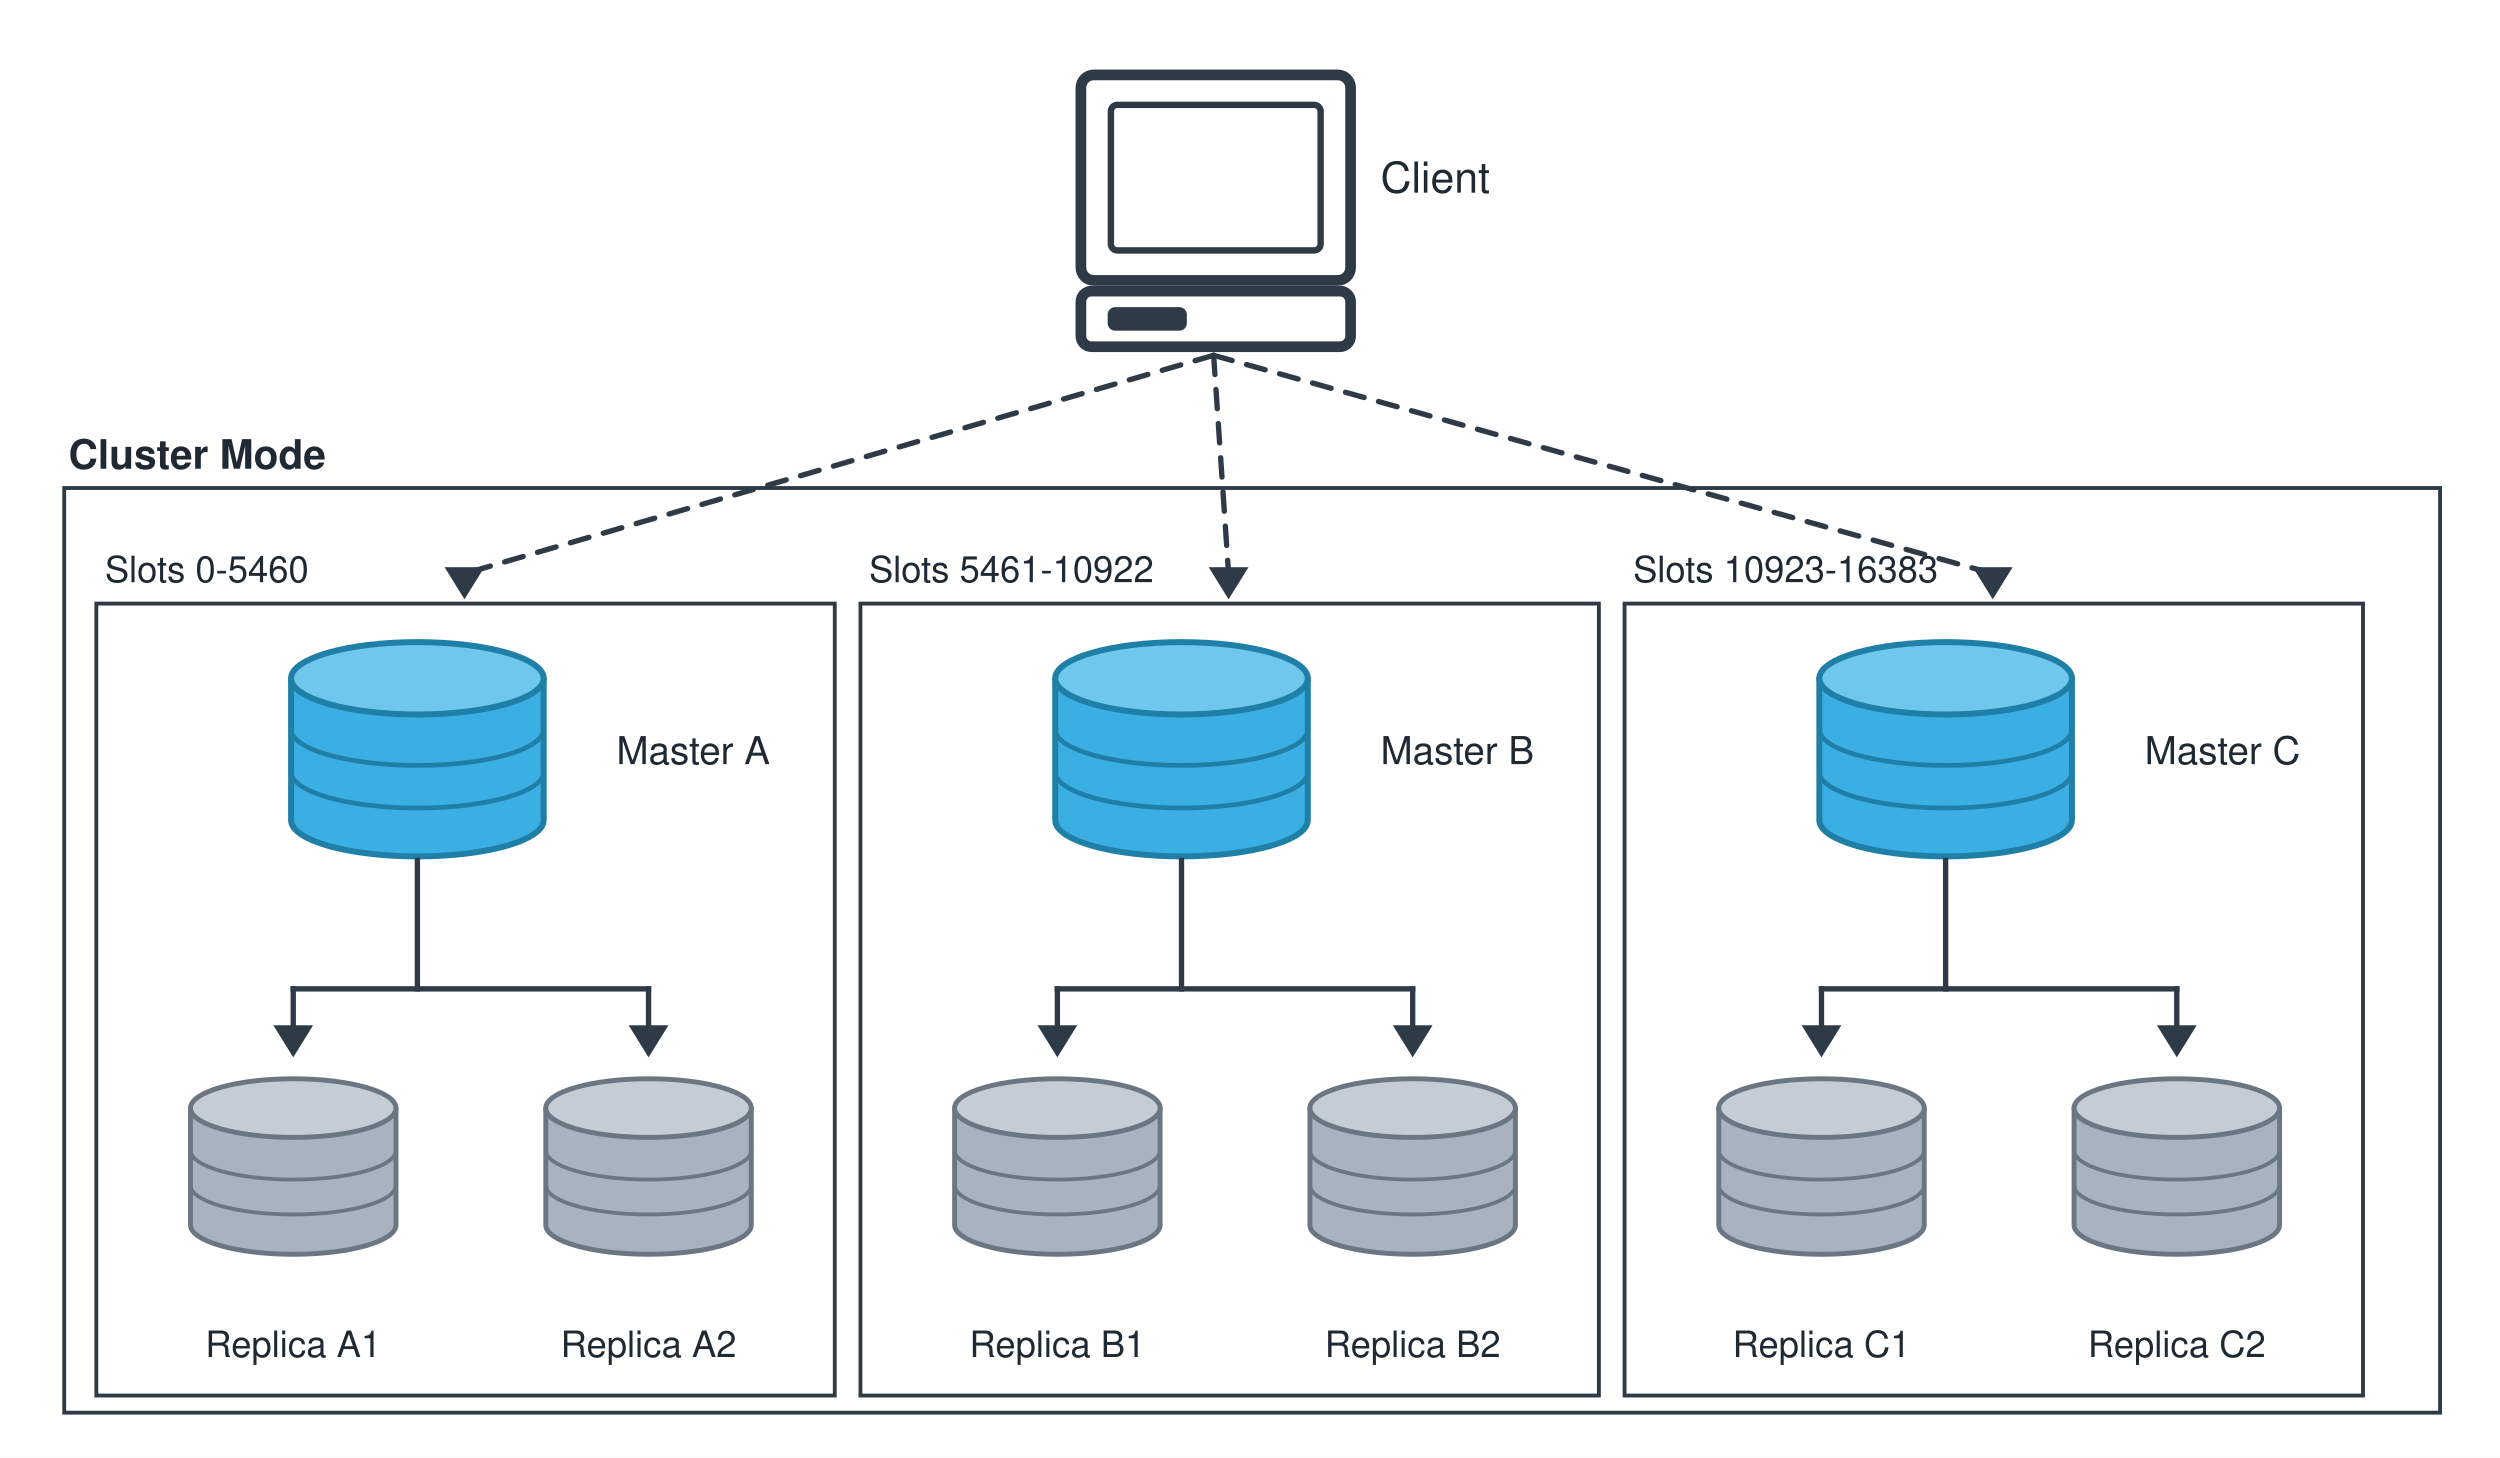
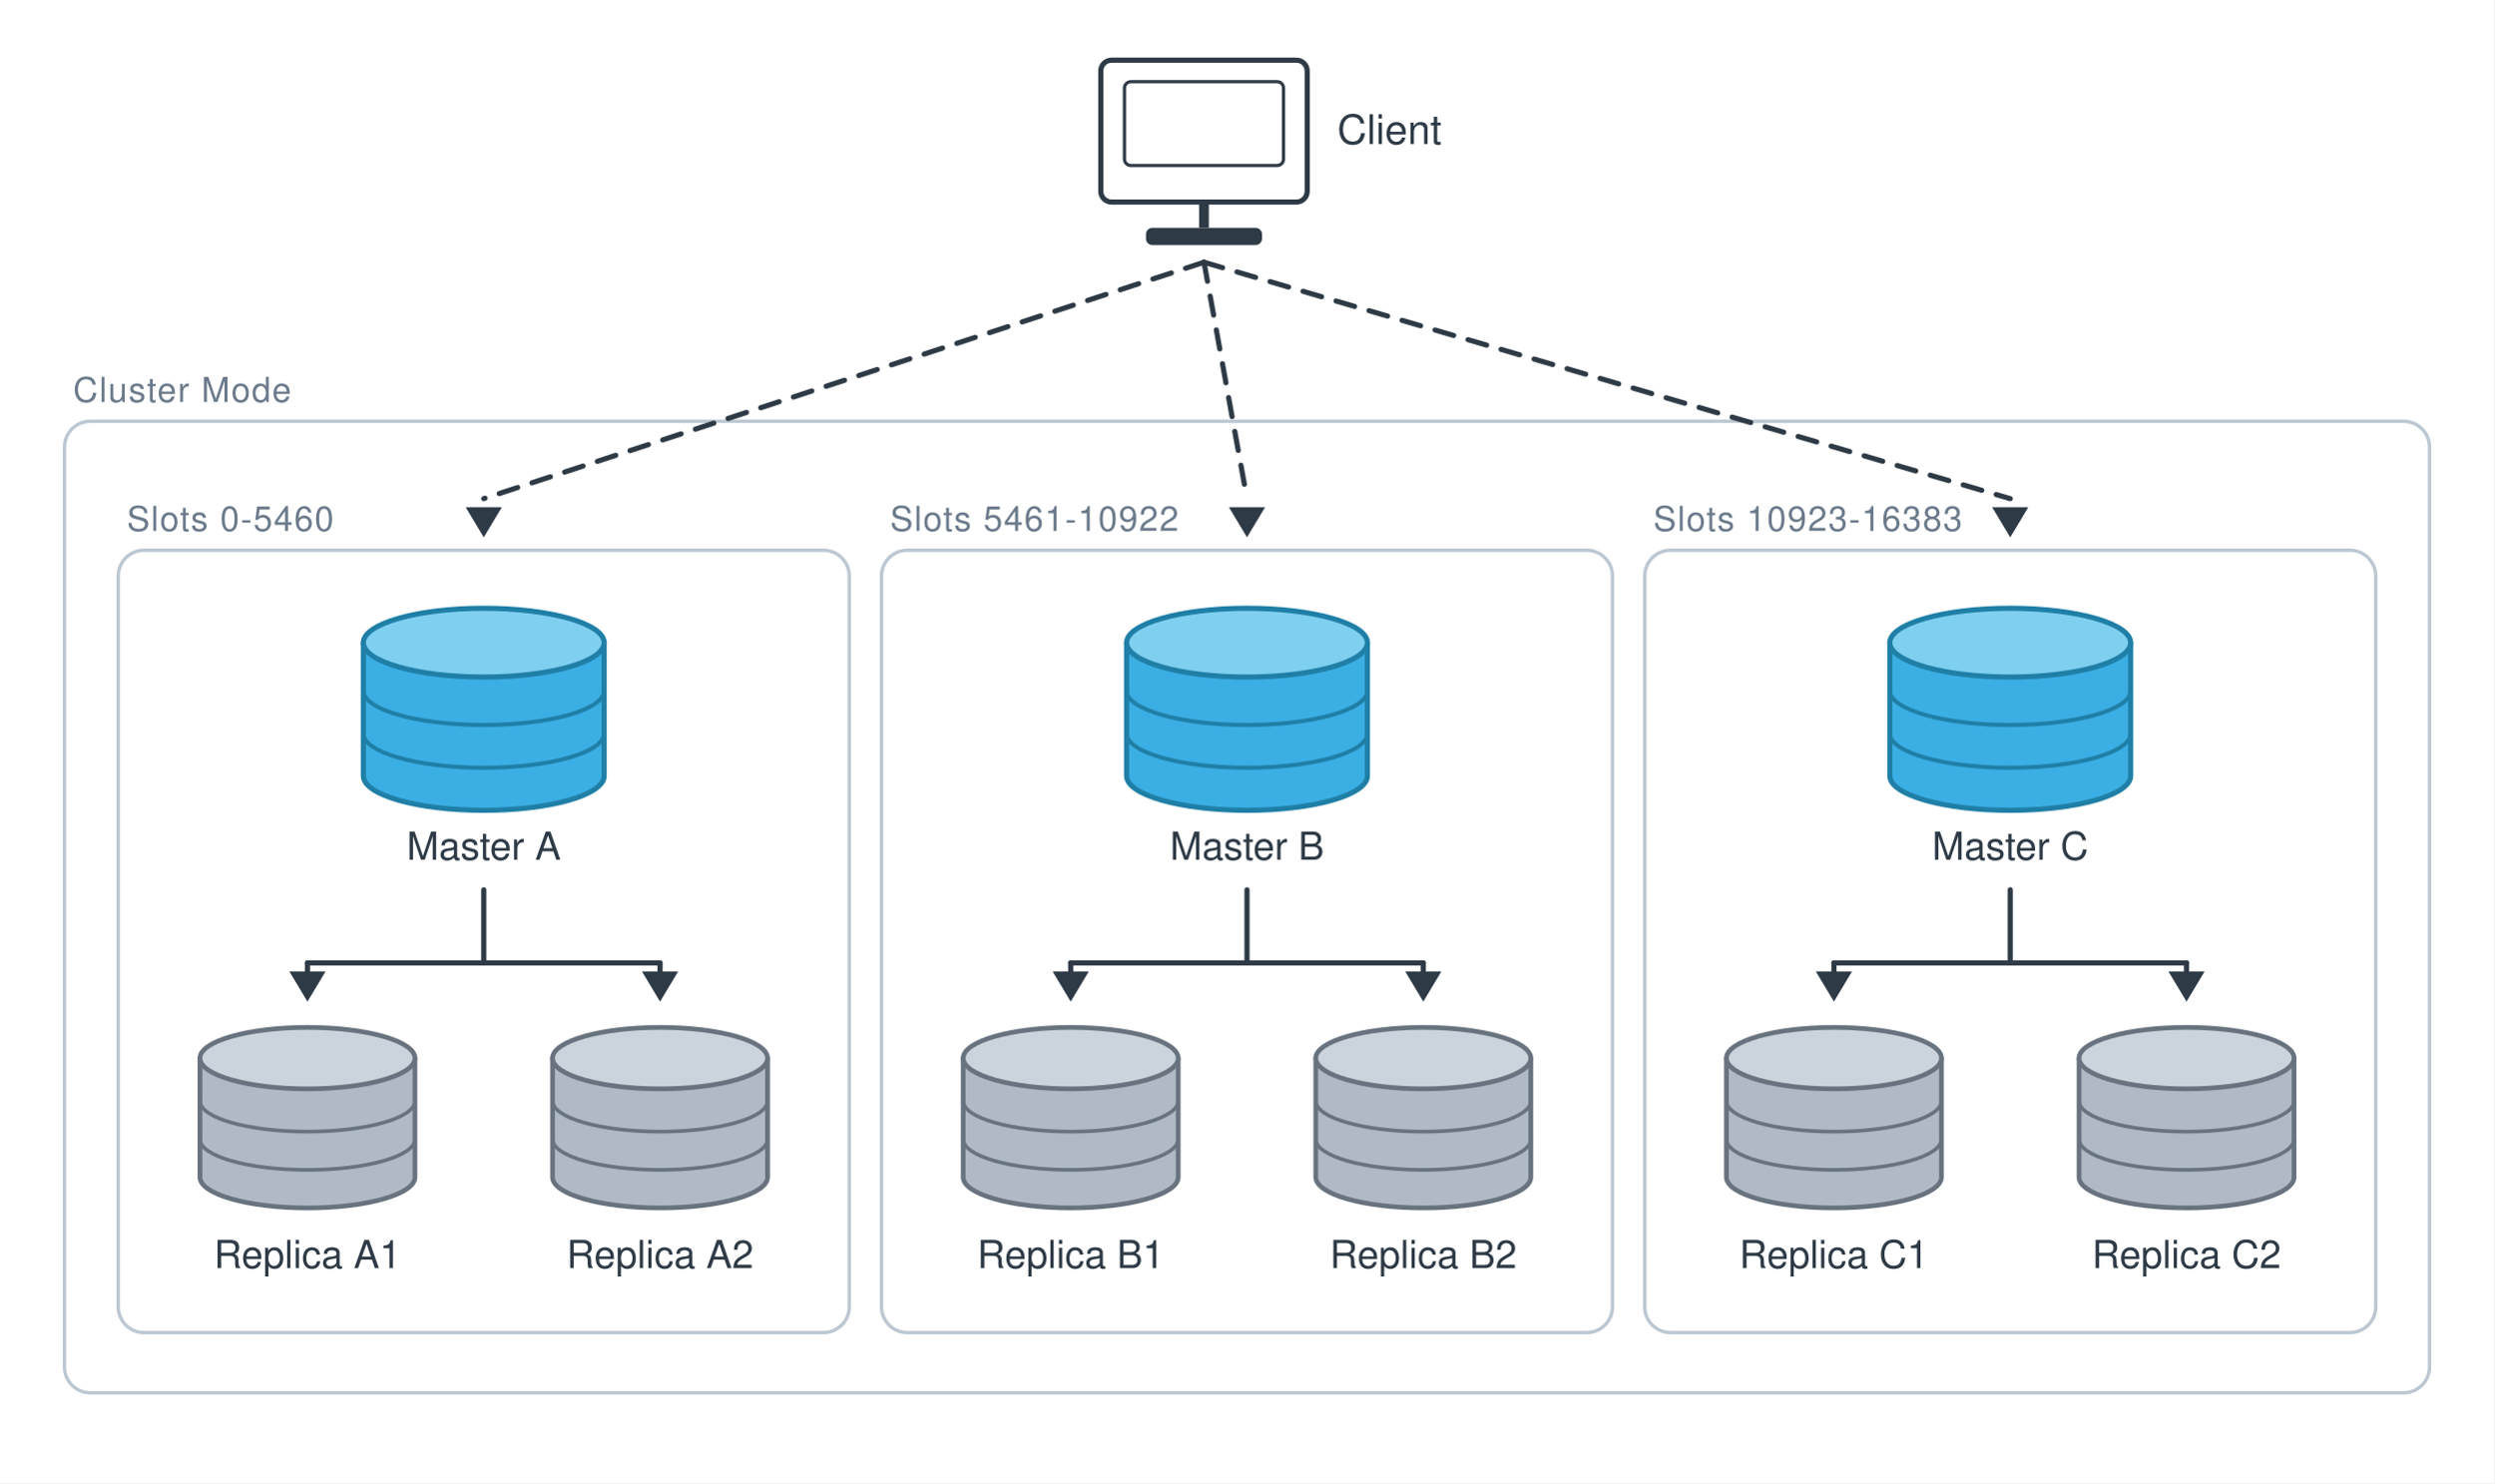
- <svg xmlns="http://www.w3.org/2000/svg" width="1168" height="681" viewBox="0 0 1168 681">
-   <rect width="1168" height="681" fill="#FFFFFF" />
-   <rect x="505.0" y="35.0" width="126.0" height="96.0" rx="6.0" fill="#FFFFFF" stroke="#2E3A46" stroke-width="5.0" />
-   <rect x="519.0" y="49.0" width="98.0" height="68.0" rx="3.0" fill="#FFFFFF" stroke="#2E3A46" stroke-width="3.0" />
-   <rect x="505.0" y="136.0" width="126.0" height="26.0" rx="5.0" fill="#FFFFFF" stroke="#2E3A46" stroke-width="5.0" />
-   <rect x="519.0" y="145.0" width="34.0" height="8.0" rx="2.0" fill="#2E3A46" stroke="#2E3A46" stroke-width="3.0" />
-   <text x="645.0" y="90.0" font-family="Helvetica, Arial, sans-serif" font-size="20.0" fill="#1F2933" text-anchor="start" font-weight="normal">Client</text>
-   <text x="32.0" y="219.0" font-family="Helvetica, Arial, sans-serif" font-size="19.0" fill="#1F2933" text-anchor="start" font-weight="bold">Cluster Mode</text>
-   <rect x="30.0" y="228.0" width="1110.0" height="432.0" rx="0.0" fill="#FFFFFF" stroke="#2E3A46" stroke-width="1.8" />
-   <text x="49.0" y="272.0" font-family="Helvetica, Arial, sans-serif" font-size="17.0" fill="#1F2933" text-anchor="start" font-weight="normal">Slots 0-5460</text>
-   <rect x="45.0" y="282.0" width="345.0" height="370.0" rx="0.0" fill="#FFFFFF" stroke="#2E3A46" stroke-width="1.8" />
-   <path d="M 567,166 L 217.0,268" fill="none" stroke="#2E3A46" stroke-width="2.5" stroke-linejoin="round" stroke-linecap="round" stroke-dasharray="9 7" />
-   <polygon points="217.0,280.0 207.7,265.0 226.3,265.0" fill="#2E3A46" />
-   <path d="M 136.0,316.9 v 66.3 a 59.0,16.9 0 0 0 118.0,0 v -66.3 z" fill="#3BAEE4" stroke="#1F7FA6" stroke-width="2.8" stroke-linejoin="round" stroke-linecap="round" />
-   <ellipse cx="195.0" cy="316.9" rx="59.0" ry="16.9" fill="#6FC7EE" stroke="#1F7FA6" stroke-width="2.8" />
-   <path d="M 136.0,340.7 a 59.0,16.9 0 0 0 118.0,0" fill="none" stroke="#1F7FA6" stroke-width="2.2" stroke-linejoin="round" stroke-linecap="round" />
-   <path d="M 136.0,360.6 a 59.0,16.9 0 0 0 118.0,0" fill="none" stroke="#1F7FA6" stroke-width="2.2" stroke-linejoin="round" stroke-linecap="round" />
-   <text x="288.0" y="357.0" font-family="Helvetica, Arial, sans-serif" font-size="18.0" fill="#1F2933" text-anchor="start" font-weight="normal">Master A</text>
-   <line x1="195.0" y1="402.0" x2="195.0" y2="462.0" stroke="#2E3A46" stroke-width="2.5" stroke-linecap="square" />
-   <line x1="137.0" y1="462.0" x2="303.0" y2="462.0" stroke="#2E3A46" stroke-width="2.5" stroke-linecap="square" />
-   <line x1="137.0" y1="462.0" x2="137.0" y2="484.0" stroke="#2E3A46" stroke-width="2.5" stroke-linecap="square" />
-   <polygon points="137.0,494.0 127.7,479.0 146.3,479.0" fill="#2E3A46" />
-   <path d="M 89.0,517.7 v 54.6 a 48.0,13.7 0 0 0 96.0,0 v -54.6 z" fill="#A8B3BF" stroke="#6B7683" stroke-width="2.3" stroke-linejoin="round" stroke-linecap="round" />
-   <ellipse cx="137.0" cy="517.7" rx="48.0" ry="13.7" fill="#C4CDD6" stroke="#6B7683" stroke-width="2.3" />
-   <path d="M 89.0,537.4 a 48.0,13.7 0 0 0 96.0,0" fill="none" stroke="#6B7683" stroke-width="1.8" stroke-linejoin="round" stroke-linecap="round" />
-   <path d="M 89.0,553.7 a 48.0,13.7 0 0 0 96.0,0" fill="none" stroke="#6B7683" stroke-width="1.8" stroke-linejoin="round" stroke-linecap="round" />
-   <line x1="303.0" y1="462.0" x2="303.0" y2="484.0" stroke="#2E3A46" stroke-width="2.5" stroke-linecap="square" />
-   <polygon points="303.0,494.0 293.7,479.0 312.3,479.0" fill="#2E3A46" />
-   <path d="M 255.0,517.7 v 54.6 a 48.0,13.7 0 0 0 96.0,0 v -54.6 z" fill="#A8B3BF" stroke="#6B7683" stroke-width="2.3" stroke-linejoin="round" stroke-linecap="round" />
-   <ellipse cx="303.0" cy="517.7" rx="48.0" ry="13.7" fill="#C4CDD6" stroke="#6B7683" stroke-width="2.3" />
-   <path d="M 255.0,537.4 a 48.0,13.7 0 0 0 96.0,0" fill="none" stroke="#6B7683" stroke-width="1.8" stroke-linejoin="round" stroke-linecap="round" />
-   <path d="M 255.0,553.7 a 48.0,13.7 0 0 0 96.0,0" fill="none" stroke="#6B7683" stroke-width="1.8" stroke-linejoin="round" stroke-linecap="round" />
-   <text x="137.0" y="634.0" font-family="Helvetica, Arial, sans-serif" font-size="17.0" fill="#1F2933" text-anchor="middle" font-weight="normal">Replica A1</text>
-   <text x="303.0" y="634.0" font-family="Helvetica, Arial, sans-serif" font-size="17.0" fill="#1F2933" text-anchor="middle" font-weight="normal">Replica A2</text>
-   <text x="406.0" y="272.0" font-family="Helvetica, Arial, sans-serif" font-size="17.0" fill="#1F2933" text-anchor="start" font-weight="normal">Slots 5461-10922</text>
-   <rect x="402.0" y="282.0" width="345.0" height="370.0" rx="0.0" fill="#FFFFFF" stroke="#2E3A46" stroke-width="1.8" />
-   <path d="M 567,166 L 574.0,268" fill="none" stroke="#2E3A46" stroke-width="2.5" stroke-linejoin="round" stroke-linecap="round" stroke-dasharray="9 7" />
-   <polygon points="574.0,280.0 564.7,265.0 583.3,265.0" fill="#2E3A46" />
-   <path d="M 493.0,316.9 v 66.3 a 59.0,16.9 0 0 0 118.0,0 v -66.3 z" fill="#3BAEE4" stroke="#1F7FA6" stroke-width="2.8" stroke-linejoin="round" stroke-linecap="round" />
-   <ellipse cx="552.0" cy="316.9" rx="59.0" ry="16.9" fill="#6FC7EE" stroke="#1F7FA6" stroke-width="2.8" />
-   <path d="M 493.0,340.7 a 59.0,16.9 0 0 0 118.0,0" fill="none" stroke="#1F7FA6" stroke-width="2.2" stroke-linejoin="round" stroke-linecap="round" />
-   <path d="M 493.0,360.6 a 59.0,16.9 0 0 0 118.0,0" fill="none" stroke="#1F7FA6" stroke-width="2.2" stroke-linejoin="round" stroke-linecap="round" />
-   <text x="645.0" y="357.0" font-family="Helvetica, Arial, sans-serif" font-size="18.0" fill="#1F2933" text-anchor="start" font-weight="normal">Master B</text>
-   <line x1="552.0" y1="402.0" x2="552.0" y2="462.0" stroke="#2E3A46" stroke-width="2.5" stroke-linecap="square" />
-   <line x1="494.0" y1="462.0" x2="660.0" y2="462.0" stroke="#2E3A46" stroke-width="2.5" stroke-linecap="square" />
-   <line x1="494.0" y1="462.0" x2="494.0" y2="484.0" stroke="#2E3A46" stroke-width="2.5" stroke-linecap="square" />
-   <polygon points="494.0,494.0 484.7,479.0 503.3,479.0" fill="#2E3A46" />
-   <path d="M 446.0,517.7 v 54.6 a 48.0,13.7 0 0 0 96.0,0 v -54.6 z" fill="#A8B3BF" stroke="#6B7683" stroke-width="2.3" stroke-linejoin="round" stroke-linecap="round" />
-   <ellipse cx="494.0" cy="517.7" rx="48.0" ry="13.7" fill="#C4CDD6" stroke="#6B7683" stroke-width="2.3" />
-   <path d="M 446.0,537.4 a 48.0,13.7 0 0 0 96.0,0" fill="none" stroke="#6B7683" stroke-width="1.8" stroke-linejoin="round" stroke-linecap="round" />
-   <path d="M 446.0,553.7 a 48.0,13.7 0 0 0 96.0,0" fill="none" stroke="#6B7683" stroke-width="1.8" stroke-linejoin="round" stroke-linecap="round" />
-   <line x1="660.0" y1="462.0" x2="660.0" y2="484.0" stroke="#2E3A46" stroke-width="2.5" stroke-linecap="square" />
-   <polygon points="660.0,494.0 650.7,479.0 669.3,479.0" fill="#2E3A46" />
-   <path d="M 612.0,517.7 v 54.6 a 48.0,13.7 0 0 0 96.0,0 v -54.6 z" fill="#A8B3BF" stroke="#6B7683" stroke-width="2.3" stroke-linejoin="round" stroke-linecap="round" />
-   <ellipse cx="660.0" cy="517.7" rx="48.0" ry="13.7" fill="#C4CDD6" stroke="#6B7683" stroke-width="2.3" />
-   <path d="M 612.0,537.4 a 48.0,13.7 0 0 0 96.0,0" fill="none" stroke="#6B7683" stroke-width="1.8" stroke-linejoin="round" stroke-linecap="round" />
-   <path d="M 612.0,553.7 a 48.0,13.7 0 0 0 96.0,0" fill="none" stroke="#6B7683" stroke-width="1.8" stroke-linejoin="round" stroke-linecap="round" />
-   <text x="494.0" y="634.0" font-family="Helvetica, Arial, sans-serif" font-size="17.0" fill="#1F2933" text-anchor="middle" font-weight="normal">Replica B1</text>
-   <text x="660.0" y="634.0" font-family="Helvetica, Arial, sans-serif" font-size="17.0" fill="#1F2933" text-anchor="middle" font-weight="normal">Replica B2</text>
-   <text x="763.0" y="272.0" font-family="Helvetica, Arial, sans-serif" font-size="17.0" fill="#1F2933" text-anchor="start" font-weight="normal">Slots 10923-16383</text>
-   <rect x="759.0" y="282.0" width="345.0" height="370.0" rx="0.0" fill="#FFFFFF" stroke="#2E3A46" stroke-width="1.8" />
-   <path d="M 567,166 L 931.0,268" fill="none" stroke="#2E3A46" stroke-width="2.5" stroke-linejoin="round" stroke-linecap="round" stroke-dasharray="9 7" />
-   <polygon points="931.0,280.0 921.7,265.0 940.3,265.0" fill="#2E3A46" />
-   <path d="M 850.0,316.9 v 66.3 a 59.0,16.9 0 0 0 118.0,0 v -66.3 z" fill="#3BAEE4" stroke="#1F7FA6" stroke-width="2.8" stroke-linejoin="round" stroke-linecap="round" />
-   <ellipse cx="909.0" cy="316.9" rx="59.0" ry="16.9" fill="#6FC7EE" stroke="#1F7FA6" stroke-width="2.8" />
-   <path d="M 850.0,340.7 a 59.0,16.9 0 0 0 118.0,0" fill="none" stroke="#1F7FA6" stroke-width="2.2" stroke-linejoin="round" stroke-linecap="round" />
-   <path d="M 850.0,360.6 a 59.0,16.9 0 0 0 118.0,0" fill="none" stroke="#1F7FA6" stroke-width="2.2" stroke-linejoin="round" stroke-linecap="round" />
-   <text x="1002.0" y="357.0" font-family="Helvetica, Arial, sans-serif" font-size="18.0" fill="#1F2933" text-anchor="start" font-weight="normal">Master C</text>
-   <line x1="909.0" y1="402.0" x2="909.0" y2="462.0" stroke="#2E3A46" stroke-width="2.5" stroke-linecap="square" />
-   <line x1="851.0" y1="462.0" x2="1017.0" y2="462.0" stroke="#2E3A46" stroke-width="2.5" stroke-linecap="square" />
-   <line x1="851.0" y1="462.0" x2="851.0" y2="484.0" stroke="#2E3A46" stroke-width="2.5" stroke-linecap="square" />
-   <polygon points="851.0,494.0 841.7,479.0 860.3,479.0" fill="#2E3A46" />
-   <path d="M 803.0,517.7 v 54.6 a 48.0,13.7 0 0 0 96.0,0 v -54.6 z" fill="#A8B3BF" stroke="#6B7683" stroke-width="2.3" stroke-linejoin="round" stroke-linecap="round" />
-   <ellipse cx="851.0" cy="517.7" rx="48.0" ry="13.7" fill="#C4CDD6" stroke="#6B7683" stroke-width="2.3" />
-   <path d="M 803.0,537.4 a 48.0,13.7 0 0 0 96.0,0" fill="none" stroke="#6B7683" stroke-width="1.8" stroke-linejoin="round" stroke-linecap="round" />
-   <path d="M 803.0,553.7 a 48.0,13.7 0 0 0 96.0,0" fill="none" stroke="#6B7683" stroke-width="1.8" stroke-linejoin="round" stroke-linecap="round" />
-   <line x1="1017.0" y1="462.0" x2="1017.0" y2="484.0" stroke="#2E3A46" stroke-width="2.5" stroke-linecap="square" />
-   <polygon points="1017.0,494.0 1007.7,479.0 1026.3,479.0" fill="#2E3A46" />
-   <path d="M 969.0,517.7 v 54.6 a 48.0,13.7 0 0 0 96.0,0 v -54.6 z" fill="#A8B3BF" stroke="#6B7683" stroke-width="2.3" stroke-linejoin="round" stroke-linecap="round" />
-   <ellipse cx="1017.0" cy="517.7" rx="48.0" ry="13.7" fill="#C4CDD6" stroke="#6B7683" stroke-width="2.3" />
-   <path d="M 969.0,537.4 a 48.0,13.7 0 0 0 96.0,0" fill="none" stroke="#6B7683" stroke-width="1.8" stroke-linejoin="round" stroke-linecap="round" />
-   <path d="M 969.0,553.7 a 48.0,13.7 0 0 0 96.0,0" fill="none" stroke="#6B7683" stroke-width="1.8" stroke-linejoin="round" stroke-linecap="round" />
-   <text x="851.0" y="634.0" font-family="Helvetica, Arial, sans-serif" font-size="17.0" fill="#1F2933" text-anchor="middle" font-weight="normal">Replica C1</text>
-   <text x="1017.0" y="634.0" font-family="Helvetica, Arial, sans-serif" font-size="17.0" fill="#1F2933" text-anchor="middle" font-weight="normal">Replica C2</text>
+ <svg xmlns="http://www.w3.org/2000/svg" width="1160" height="690" viewBox="0 0 1160 690">
+   <rect width="1160" height="690" fill="#FFFFFF" />
+   <rect x="512.0" y="28.0" width="96.0" height="66.0" rx="5.0" fill="#FFFFFF" stroke="#2E3A46" stroke-width="2.4" />
+   <rect x="523.0" y="38.0" width="74.0" height="39.0" rx="3.0" fill="none" stroke="#2E3A46" stroke-width="1.5" />
+   <line x1="560.0" y1="94.0" x2="560.0" y2="106.0" stroke="#2E3A46" stroke-width="4.5" stroke-linecap="butt" />
+   <rect x="533.0" y="106.0" width="54.0" height="8.0" rx="3.0" fill="#2E3A46" stroke="#2E3A46" stroke-width="0.0" />
+   <text x="622.0" y="67.0" font-family="Helvetica, Arial, sans-serif" font-size="19.0" fill="#2E3A46" text-anchor="start" font-weight="normal">Client</text>
+   <rect x="30.0" y="196.0" width="1100.0" height="452.0" rx="12.0" fill="none" stroke="#BCC7D2" stroke-width="1.6" />
+   <rect x="30.0" y="173.4" width="113.6" height="17.6" rx="0.0" fill="#FFFFFF" stroke="#FFFFFF" stroke-width="0.0" />
+   <text x="34.0" y="187.0" font-family="Helvetica, Arial, sans-serif" font-size="16.0" fill="#6B7A8B" text-anchor="start" font-weight="normal" letter-spacing="0.60">Cluster Mode</text>
+   <rect x="55.0" y="256.0" width="340.0" height="364.0" rx="12.0" fill="none" stroke="#BCC7D2" stroke-width="1.6" />
+   <rect x="55.0" y="233.4" width="113.6" height="17.6" rx="0.0" fill="#FFFFFF" stroke="#FFFFFF" stroke-width="0.0" />
+   <text x="59.0" y="247.0" font-family="Helvetica, Arial, sans-serif" font-size="16.0" fill="#6B7A8B" text-anchor="start" font-weight="normal" letter-spacing="0.60">Slots 0-5460</text>
+   <path d="M 560,122 L 225.0,232.0" fill="none" stroke="#2E3A46" stroke-width="2.4" stroke-linejoin="round" stroke-linecap="round" stroke-dasharray="9 7" />
+   <polygon points="225.0,250.0 216.6,236.0 233.4,236.0" fill="#2E3A46" />
+   <path d="M 169.0,299.0 v 62.0 a 56.0,16.0 0 0 0 112.0,0 v -62.0 z" fill="#3BAEE4" stroke="#1F7FA6" stroke-width="2.4" stroke-linejoin="round" stroke-linecap="round" />
+   <ellipse cx="225.0" cy="299.0" rx="56.0" ry="16.0" fill="#7FCFF1" stroke="#1F7FA6" stroke-width="2.4" />
+   <path d="M 169.0,321.3 a 56.0,16.0 0 0 0 112.0,0" fill="none" stroke="#1F7FA6" stroke-width="1.9" stroke-linejoin="round" stroke-linecap="round" />
+   <path d="M 169.0,341.2 a 56.0,16.0 0 0 0 112.0,0" fill="none" stroke="#1F7FA6" stroke-width="1.9" stroke-linejoin="round" stroke-linecap="round" />
+   <text x="225.0" y="400.0" font-family="Helvetica, Arial, sans-serif" font-size="18.0" fill="#2E3A46" text-anchor="middle" font-weight="normal">Master A</text>
+   <line x1="225.0" y1="414.0" x2="225.0" y2="448.0" stroke="#2E3A46" stroke-width="2.4" stroke-linecap="round" />
+   <line x1="143.0" y1="448.0" x2="307.0" y2="448.0" stroke="#2E3A46" stroke-width="2.4" stroke-linecap="round" />
+   <line x1="143.0" y1="448.0" x2="143.0" y2="454.0" stroke="#2E3A46" stroke-width="2.4" stroke-linecap="round" />
+   <polygon points="143.0,466.0 134.6,452.0 151.4,452.0" fill="#2E3A46" />
+   <path d="M 93.0,492.3 v 55.4 a 50.0,14.3 0 0 0 100.0,0 v -55.4 z" fill="#AFBAC6" stroke="#68737F" stroke-width="2.2" stroke-linejoin="round" stroke-linecap="round" />
+   <ellipse cx="143.0" cy="492.3" rx="50.0" ry="14.3" fill="#CBD4DC" stroke="#68737F" stroke-width="2.2" />
+   <path d="M 93.0,512.2 a 50.0,14.3 0 0 0 100.0,0" fill="none" stroke="#68737F" stroke-width="1.7" stroke-linejoin="round" stroke-linecap="round" />
+   <path d="M 93.0,530.0 a 50.0,14.3 0 0 0 100.0,0" fill="none" stroke="#68737F" stroke-width="1.7" stroke-linejoin="round" stroke-linecap="round" />
+   <text x="143.0" y="590.0" font-family="Helvetica, Arial, sans-serif" font-size="18.0" fill="#2E3A46" text-anchor="middle" font-weight="normal">Replica A1</text>
+   <line x1="307.0" y1="448.0" x2="307.0" y2="454.0" stroke="#2E3A46" stroke-width="2.4" stroke-linecap="round" />
+   <polygon points="307.0,466.0 298.6,452.0 315.4,452.0" fill="#2E3A46" />
+   <path d="M 257.0,492.3 v 55.4 a 50.0,14.3 0 0 0 100.0,0 v -55.4 z" fill="#AFBAC6" stroke="#68737F" stroke-width="2.2" stroke-linejoin="round" stroke-linecap="round" />
+   <ellipse cx="307.0" cy="492.3" rx="50.0" ry="14.3" fill="#CBD4DC" stroke="#68737F" stroke-width="2.2" />
+   <path d="M 257.0,512.2 a 50.0,14.3 0 0 0 100.0,0" fill="none" stroke="#68737F" stroke-width="1.7" stroke-linejoin="round" stroke-linecap="round" />
+   <path d="M 257.0,530.0 a 50.0,14.3 0 0 0 100.0,0" fill="none" stroke="#68737F" stroke-width="1.7" stroke-linejoin="round" stroke-linecap="round" />
+   <text x="307.0" y="590.0" font-family="Helvetica, Arial, sans-serif" font-size="18.0" fill="#2E3A46" text-anchor="middle" font-weight="normal">Replica A2</text>
+   <rect x="410.0" y="256.0" width="340.0" height="364.0" rx="12.0" fill="none" stroke="#BCC7D2" stroke-width="1.6" />
+   <rect x="410.0" y="233.4" width="148.8" height="17.6" rx="0.0" fill="#FFFFFF" stroke="#FFFFFF" stroke-width="0.0" />
+   <text x="414.0" y="247.0" font-family="Helvetica, Arial, sans-serif" font-size="16.0" fill="#6B7A8B" text-anchor="start" font-weight="normal" letter-spacing="0.60">Slots 5461-10922</text>
+   <path d="M 560,122 L 580.0,232.0" fill="none" stroke="#2E3A46" stroke-width="2.4" stroke-linejoin="round" stroke-linecap="round" stroke-dasharray="9 7" />
+   <polygon points="580.0,250.0 571.6,236.0 588.4,236.0" fill="#2E3A46" />
+   <path d="M 524.0,299.0 v 62.0 a 56.0,16.0 0 0 0 112.0,0 v -62.0 z" fill="#3BAEE4" stroke="#1F7FA6" stroke-width="2.4" stroke-linejoin="round" stroke-linecap="round" />
+   <ellipse cx="580.0" cy="299.0" rx="56.0" ry="16.0" fill="#7FCFF1" stroke="#1F7FA6" stroke-width="2.4" />
+   <path d="M 524.0,321.3 a 56.0,16.0 0 0 0 112.0,0" fill="none" stroke="#1F7FA6" stroke-width="1.9" stroke-linejoin="round" stroke-linecap="round" />
+   <path d="M 524.0,341.2 a 56.0,16.0 0 0 0 112.0,0" fill="none" stroke="#1F7FA6" stroke-width="1.9" stroke-linejoin="round" stroke-linecap="round" />
+   <text x="580.0" y="400.0" font-family="Helvetica, Arial, sans-serif" font-size="18.0" fill="#2E3A46" text-anchor="middle" font-weight="normal">Master B</text>
+   <line x1="580.0" y1="414.0" x2="580.0" y2="448.0" stroke="#2E3A46" stroke-width="2.4" stroke-linecap="round" />
+   <line x1="498.0" y1="448.0" x2="662.0" y2="448.0" stroke="#2E3A46" stroke-width="2.4" stroke-linecap="round" />
+   <line x1="498.0" y1="448.0" x2="498.0" y2="454.0" stroke="#2E3A46" stroke-width="2.4" stroke-linecap="round" />
+   <polygon points="498.0,466.0 489.6,452.0 506.4,452.0" fill="#2E3A46" />
+   <path d="M 448.0,492.3 v 55.4 a 50.0,14.3 0 0 0 100.0,0 v -55.4 z" fill="#AFBAC6" stroke="#68737F" stroke-width="2.2" stroke-linejoin="round" stroke-linecap="round" />
+   <ellipse cx="498.0" cy="492.3" rx="50.0" ry="14.3" fill="#CBD4DC" stroke="#68737F" stroke-width="2.2" />
+   <path d="M 448.0,512.2 a 50.0,14.3 0 0 0 100.0,0" fill="none" stroke="#68737F" stroke-width="1.7" stroke-linejoin="round" stroke-linecap="round" />
+   <path d="M 448.0,530.0 a 50.0,14.3 0 0 0 100.0,0" fill="none" stroke="#68737F" stroke-width="1.7" stroke-linejoin="round" stroke-linecap="round" />
+   <text x="498.0" y="590.0" font-family="Helvetica, Arial, sans-serif" font-size="18.0" fill="#2E3A46" text-anchor="middle" font-weight="normal">Replica B1</text>
+   <line x1="662.0" y1="448.0" x2="662.0" y2="454.0" stroke="#2E3A46" stroke-width="2.4" stroke-linecap="round" />
+   <polygon points="662.0,466.0 653.6,452.0 670.4,452.0" fill="#2E3A46" />
+   <path d="M 612.0,492.3 v 55.4 a 50.0,14.3 0 0 0 100.0,0 v -55.4 z" fill="#AFBAC6" stroke="#68737F" stroke-width="2.2" stroke-linejoin="round" stroke-linecap="round" />
+   <ellipse cx="662.0" cy="492.3" rx="50.0" ry="14.3" fill="#CBD4DC" stroke="#68737F" stroke-width="2.2" />
+   <path d="M 612.0,512.2 a 50.0,14.3 0 0 0 100.0,0" fill="none" stroke="#68737F" stroke-width="1.7" stroke-linejoin="round" stroke-linecap="round" />
+   <path d="M 612.0,530.0 a 50.0,14.3 0 0 0 100.0,0" fill="none" stroke="#68737F" stroke-width="1.7" stroke-linejoin="round" stroke-linecap="round" />
+   <text x="662.0" y="590.0" font-family="Helvetica, Arial, sans-serif" font-size="18.0" fill="#2E3A46" text-anchor="middle" font-weight="normal">Replica B2</text>
+   <rect x="765.0" y="256.0" width="340.0" height="364.0" rx="12.0" fill="none" stroke="#BCC7D2" stroke-width="1.6" />
+   <rect x="765.0" y="233.4" width="157.6" height="17.6" rx="0.0" fill="#FFFFFF" stroke="#FFFFFF" stroke-width="0.0" />
+   <text x="769.0" y="247.0" font-family="Helvetica, Arial, sans-serif" font-size="16.0" fill="#6B7A8B" text-anchor="start" font-weight="normal" letter-spacing="0.60">Slots 10923-16383</text>
+   <path d="M 560,122 L 935.0,232.0" fill="none" stroke="#2E3A46" stroke-width="2.4" stroke-linejoin="round" stroke-linecap="round" stroke-dasharray="9 7" />
+   <polygon points="935.0,250.0 926.6,236.0 943.4,236.0" fill="#2E3A46" />
+   <path d="M 879.0,299.0 v 62.0 a 56.0,16.0 0 0 0 112.0,0 v -62.0 z" fill="#3BAEE4" stroke="#1F7FA6" stroke-width="2.4" stroke-linejoin="round" stroke-linecap="round" />
+   <ellipse cx="935.0" cy="299.0" rx="56.0" ry="16.0" fill="#7FCFF1" stroke="#1F7FA6" stroke-width="2.4" />
+   <path d="M 879.0,321.3 a 56.0,16.0 0 0 0 112.0,0" fill="none" stroke="#1F7FA6" stroke-width="1.9" stroke-linejoin="round" stroke-linecap="round" />
+   <path d="M 879.0,341.2 a 56.0,16.0 0 0 0 112.0,0" fill="none" stroke="#1F7FA6" stroke-width="1.9" stroke-linejoin="round" stroke-linecap="round" />
+   <text x="935.0" y="400.0" font-family="Helvetica, Arial, sans-serif" font-size="18.0" fill="#2E3A46" text-anchor="middle" font-weight="normal">Master C</text>
+   <line x1="935.0" y1="414.0" x2="935.0" y2="448.0" stroke="#2E3A46" stroke-width="2.4" stroke-linecap="round" />
+   <line x1="853.0" y1="448.0" x2="1017.0" y2="448.0" stroke="#2E3A46" stroke-width="2.4" stroke-linecap="round" />
+   <line x1="853.0" y1="448.0" x2="853.0" y2="454.0" stroke="#2E3A46" stroke-width="2.4" stroke-linecap="round" />
+   <polygon points="853.0,466.0 844.6,452.0 861.4,452.0" fill="#2E3A46" />
+   <path d="M 803.0,492.3 v 55.4 a 50.0,14.3 0 0 0 100.0,0 v -55.4 z" fill="#AFBAC6" stroke="#68737F" stroke-width="2.2" stroke-linejoin="round" stroke-linecap="round" />
+   <ellipse cx="853.0" cy="492.3" rx="50.0" ry="14.3" fill="#CBD4DC" stroke="#68737F" stroke-width="2.2" />
+   <path d="M 803.0,512.2 a 50.0,14.3 0 0 0 100.0,0" fill="none" stroke="#68737F" stroke-width="1.7" stroke-linejoin="round" stroke-linecap="round" />
+   <path d="M 803.0,530.0 a 50.0,14.3 0 0 0 100.0,0" fill="none" stroke="#68737F" stroke-width="1.7" stroke-linejoin="round" stroke-linecap="round" />
+   <text x="853.0" y="590.0" font-family="Helvetica, Arial, sans-serif" font-size="18.0" fill="#2E3A46" text-anchor="middle" font-weight="normal">Replica C1</text>
+   <line x1="1017.0" y1="448.0" x2="1017.0" y2="454.0" stroke="#2E3A46" stroke-width="2.4" stroke-linecap="round" />
+   <polygon points="1017.0,466.0 1008.6,452.0 1025.4,452.0" fill="#2E3A46" />
+   <path d="M 967.0,492.3 v 55.4 a 50.0,14.3 0 0 0 100.0,0 v -55.4 z" fill="#AFBAC6" stroke="#68737F" stroke-width="2.2" stroke-linejoin="round" stroke-linecap="round" />
+   <ellipse cx="1017.0" cy="492.3" rx="50.0" ry="14.3" fill="#CBD4DC" stroke="#68737F" stroke-width="2.2" />
+   <path d="M 967.0,512.2 a 50.0,14.3 0 0 0 100.0,0" fill="none" stroke="#68737F" stroke-width="1.7" stroke-linejoin="round" stroke-linecap="round" />
+   <path d="M 967.0,530.0 a 50.0,14.3 0 0 0 100.0,0" fill="none" stroke="#68737F" stroke-width="1.7" stroke-linejoin="round" stroke-linecap="round" />
+   <text x="1017.0" y="590.0" font-family="Helvetica, Arial, sans-serif" font-size="18.0" fill="#2E3A46" text-anchor="middle" font-weight="normal">Replica C2</text>
</svg>
